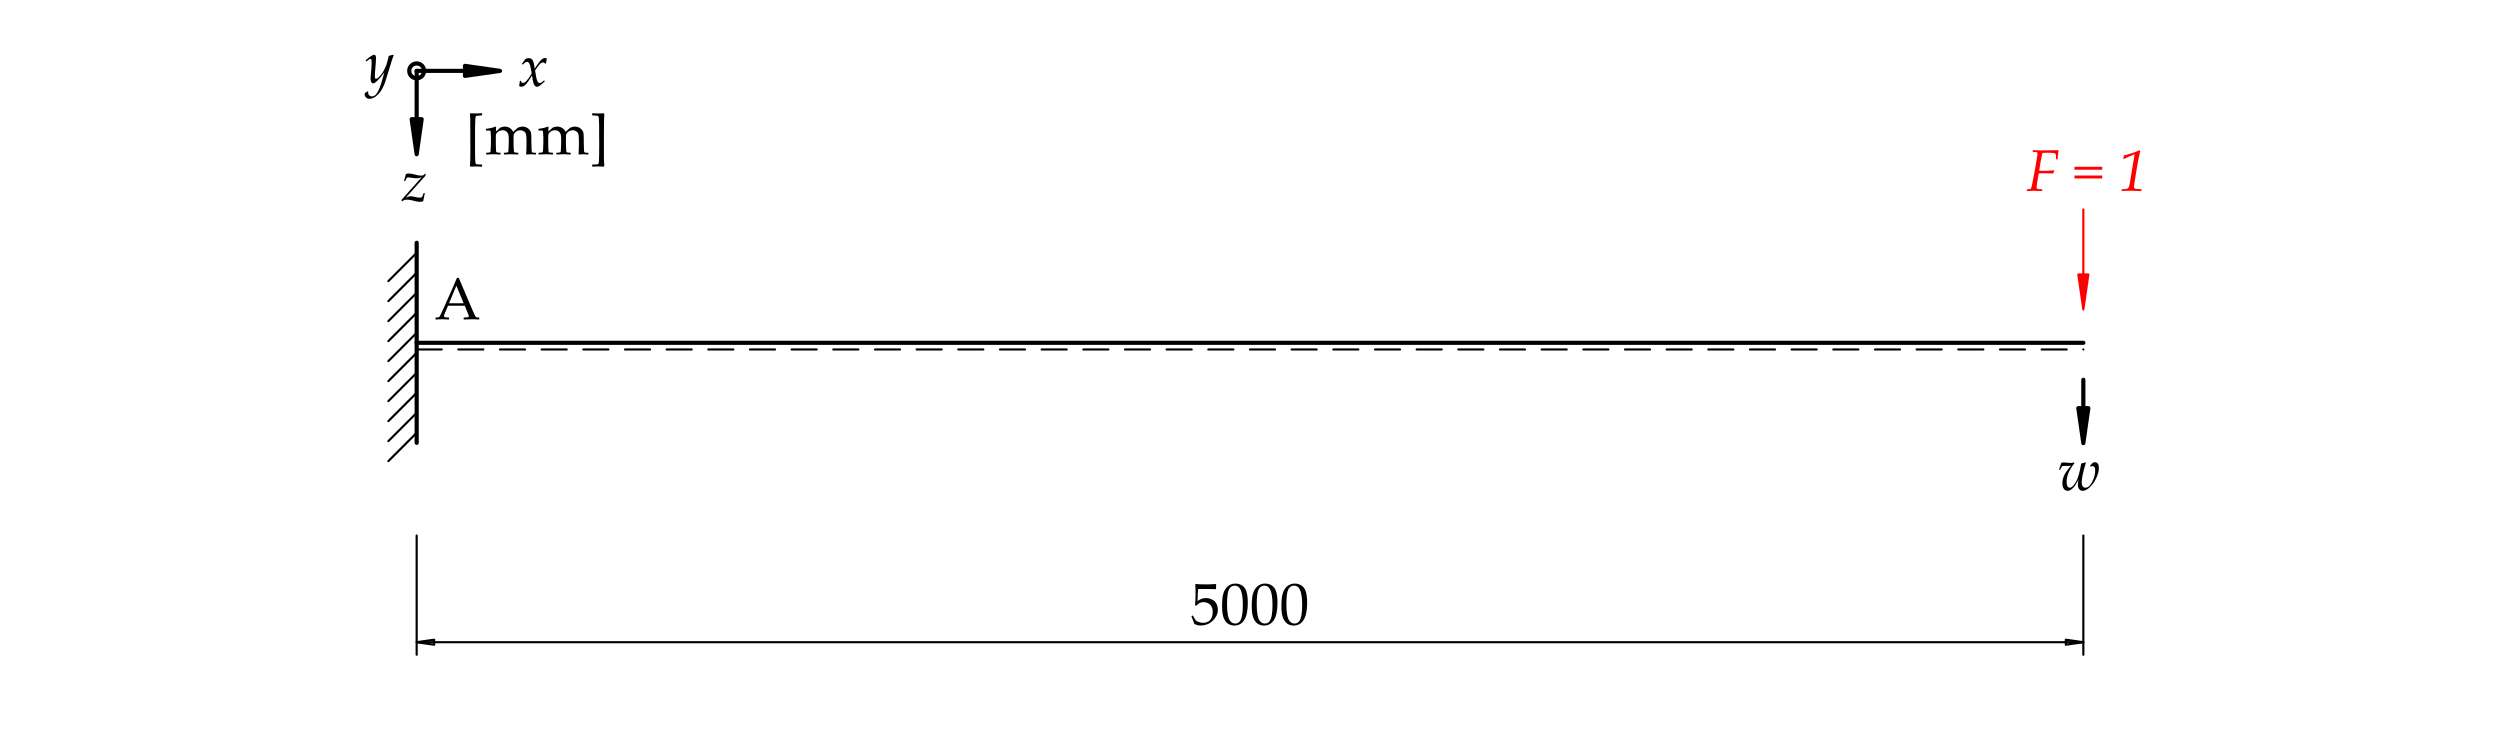
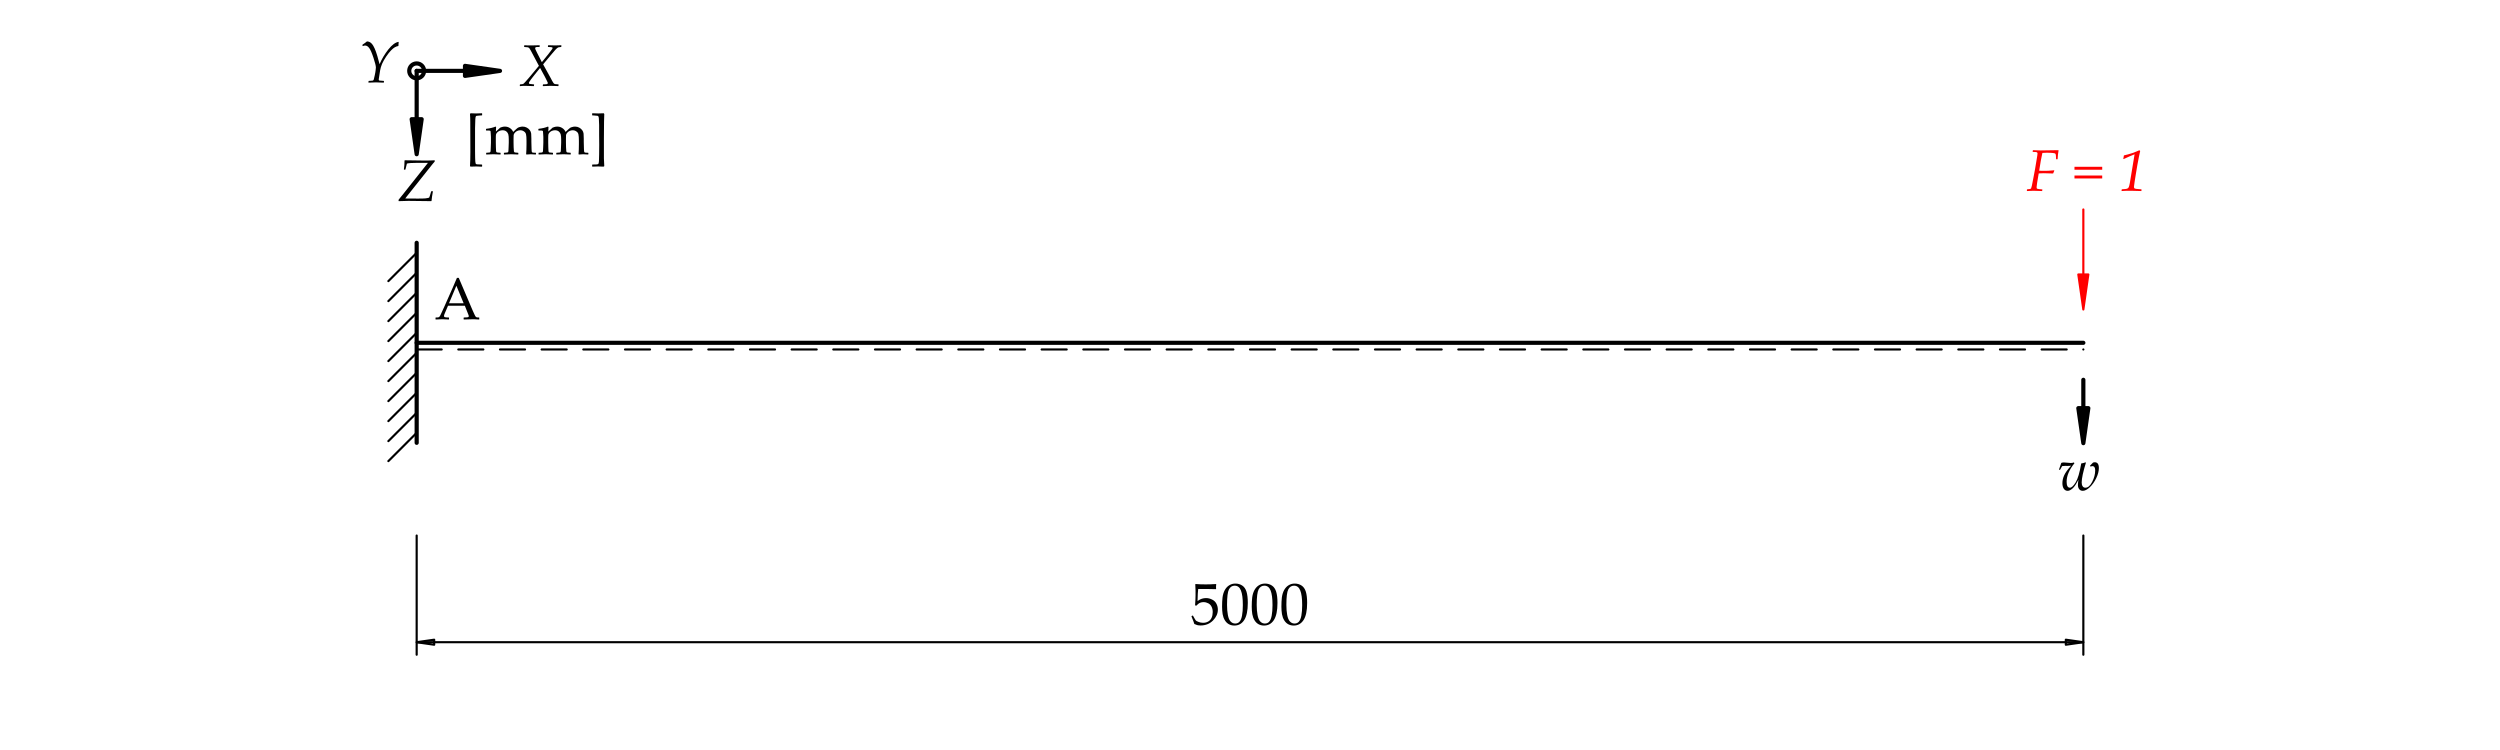
<svg xmlns="http://www.w3.org/2000/svg" xmlns:xlink="http://www.w3.org/1999/xlink" width="425.197pt" height="127.559pt" viewBox="0 0 425.197 127.559" version="1.1" id="svg43">
  <defs id="defs13">
    <g id="g13">
      <g id="glyph-0-0">
-         <path d="M 0.047 0.031 C 0.117 -0.383 0.156 -0.66 0.156 -0.797 L 0.188 -0.844 L 0.312 -0.859 L 0.359 -0.828 L 0.469 -0.578 C 0.551 -0.523 0.629 -0.5 0.703 -0.5 C 0.898 -0.5 1.102 -0.617 1.312 -0.859 C 1.531 -1.098 1.816 -1.508 2.172 -2.094 C 2.16 -2.195 2.125 -2.43 2.062 -2.797 C 2 -3.172 1.926 -3.453 1.844 -3.641 C 1.77 -3.828 1.695 -3.945 1.625 -4 C 1.562 -4.051 1.488 -4.078 1.406 -4.078 C 1.289 -4.078 1.191 -4.051 1.109 -4 C 1.023 -3.945 0.926 -3.859 0.812 -3.734 C 0.738 -3.672 0.703 -3.641 0.703 -3.641 L 0.656 -3.625 L 0.531 -3.688 L 0.531 -3.75 L 1.094 -4.547 C 1.258 -4.66 1.453 -4.719 1.672 -4.719 C 1.941 -4.719 2.156 -4.609 2.312 -4.391 C 2.477 -4.18 2.602 -3.691 2.688 -2.922 L 3.203 -3.703 C 3.254 -3.797 3.367 -3.945 3.547 -4.156 C 3.723 -4.363 3.879 -4.508 4.016 -4.594 C 4.16 -4.688 4.301 -4.734 4.438 -4.734 C 4.539 -4.734 4.645 -4.703 4.75 -4.641 C 4.676 -4.254 4.629 -3.984 4.609 -3.828 L 4.578 -3.797 L 4.5 -3.766 L 4.438 -3.797 C 4.395 -3.867 4.352 -3.914 4.312 -3.938 C 4.281 -3.969 4.227 -3.984 4.156 -3.984 C 3.977 -3.984 3.805 -3.91 3.641 -3.766 C 3.473 -3.617 3.176 -3.238 2.75 -2.625 C 2.895 -1.676 3.02 -1.082 3.125 -0.844 C 3.238 -0.602 3.379 -0.484 3.547 -0.484 C 3.641 -0.484 3.734 -0.508 3.828 -0.562 C 3.93 -0.625 4.078 -0.738 4.266 -0.906 L 4.328 -0.906 L 4.406 -0.797 L 4.391 -0.75 C 4.18 -0.539 3.984 -0.363 3.797 -0.219 C 3.617 -0.07 3.484 0.023 3.391 0.078 C 3.297 0.129 3.191 0.156 3.078 0.156 C 2.922 0.156 2.789 0.094 2.688 -0.031 C 2.594 -0.164 2.508 -0.363 2.438 -0.625 C 2.375 -0.883 2.305 -1.266 2.234 -1.766 C 1.961 -1.297 1.707 -0.906 1.469 -0.594 C 1.238 -0.281 1.047 -0.078 0.891 0.016 C 0.742 0.109 0.594 0.156 0.438 0.156 C 0.281 0.156 0.148 0.113 0.047 0.031 Z M 0.047 0.031 " id="path1" />
+         <path d="M 0.203 -3.406 L 0.172 -3.453 L 0.562 -4.578 C 0.695 -4.629 0.836 -4.656 0.984 -4.656 C 1.086 -4.656 1.289 -4.641 1.594 -4.609 C 1.863 -4.578 2.055 -4.562 2.172 -4.562 C 2.367 -4.562 2.547 -4.594 2.703 -4.656 L 2.797 -4.516 C 1.91 -3.422 1.469 -2.375 1.469 -1.375 C 1.469 -0.695 1.656 -0.359 2.031 -0.359 C 2.301 -0.359 2.625 -0.656 3 -1.25 C 3.375 -1.852 3.691 -2.93 3.953 -4.484 C 4.191 -4.516 4.438 -4.578 4.688 -4.672 L 4.75 -4.609 C 4.27 -3.055 4.031 -1.938 4.031 -1.25 C 4.031 -0.988 4.082 -0.773 4.188 -0.609 C 4.301 -0.441 4.457 -0.359 4.656 -0.359 C 5.094 -0.359 5.477 -0.688 5.812 -1.344 C 6.156 -2.008 6.328 -2.664 6.328 -3.312 C 6.328 -3.789 6.164 -4.031 5.844 -4.031 C 5.758 -4.031 5.676 -4.004 5.594 -3.953 L 5.531 -3.969 L 5.453 -4.062 L 5.453 -4.109 C 5.648 -4.297 5.82 -4.473 5.969 -4.641 C 6.062 -4.672 6.156 -4.688 6.25 -4.688 C 6.719 -4.688 6.953 -4.359 6.953 -3.703 C 6.953 -3.172 6.801 -2.594 6.5 -1.969 C 6.195 -1.344 5.828 -0.828 5.391 -0.422 C 4.961 -0.023 4.57 0.172 4.219 0.172 C 3.957 0.172 3.754 0.078 3.609 -0.109 C 3.461 -0.297 3.391 -0.531 3.391 -0.812 C 3.391 -1.094 3.422 -1.395 3.484 -1.719 L 3.156 -1.141 C 2.938 -0.734 2.688 -0.41 2.406 -0.172 C 2.133 0.055 1.879 0.172 1.641 0.172 C 1.367 0.172 1.148 0.051 0.984 -0.188 C 0.828 -0.426 0.75 -0.738 0.75 -1.125 C 0.75 -1.562 0.848 -2.004 1.047 -2.453 C 1.254 -2.91 1.648 -3.461 2.234 -4.109 C 2.16 -4.078 1.926 -4.062 1.531 -4.062 L 1.312 -4.078 C 1.094 -4.078 0.891 -4.062 0.703 -4.031 C 0.648 -3.945 0.539 -3.75 0.375 -3.438 L 0.328 -3.406 Z M 0.203 -3.406 " id="path1" />
      </g>
      <g id="glyph-0-1">
-         <path d="M -0.062 1.844 L 0.422 1.516 L 0.531 1.547 C 0.52 1.598 0.516 1.645 0.516 1.688 C 0.516 1.926 0.582 2.102 0.719 2.219 C 0.852 2.332 1 2.391 1.156 2.391 C 1.281 2.391 1.406 2.359 1.531 2.297 C 1.664 2.234 1.789 2.129 1.906 1.984 C 2.031 1.836 2.172 1.594 2.328 1.25 C 2.484 0.906 2.625 0.531 2.75 0.125 C 2.875 -0.27 2.992 -0.68 3.109 -1.109 L 3.281 -1.719 C 3.051 -1.383 2.844 -1.113 2.656 -0.906 C 2.477 -0.695 2.297 -0.5 2.109 -0.312 C 1.93 -0.133 1.785 -0.008 1.672 0.062 C 1.555 0.133 1.453 0.172 1.359 0.172 C 1.223 0.172 1.113 0.086 1.031 -0.078 C 0.957 -0.242 0.922 -0.453 0.922 -0.703 C 0.922 -0.828 0.941 -1.086 0.984 -1.484 C 1.066 -2.191 1.109 -2.812 1.109 -3.344 C 1.109 -3.613 1.094 -3.789 1.062 -3.875 C 1.039 -3.957 0.992 -4 0.922 -4 C 0.848 -4 0.754 -3.957 0.641 -3.875 C 0.523 -3.801 0.379 -3.695 0.203 -3.562 L 0.141 -3.594 L 0.094 -3.703 L 0.109 -3.781 C 0.836 -4.395 1.316 -4.703 1.547 -4.703 C 1.641 -4.703 1.711 -4.656 1.766 -4.562 C 1.828 -4.477 1.859 -4.32 1.859 -4.094 C 1.859 -3.875 1.844 -3.582 1.812 -3.219 C 1.707 -2.113 1.656 -1.375 1.656 -1 C 1.656 -0.875 1.672 -0.773 1.703 -0.703 C 1.734 -0.641 1.781 -0.609 1.844 -0.609 C 1.895 -0.609 1.957 -0.625 2.031 -0.656 C 2.113 -0.695 2.242 -0.801 2.422 -0.969 C 2.598 -1.145 2.773 -1.363 2.953 -1.625 C 3.129 -1.895 3.285 -2.188 3.422 -2.5 C 3.566 -2.812 3.676 -3.109 3.75 -3.391 C 3.832 -3.68 3.926 -4.055 4.031 -4.516 C 4.25 -4.555 4.492 -4.617 4.766 -4.703 L 4.875 -4.609 C 4.719 -4.285 4.422 -3.379 3.984 -1.891 C 3.754 -1.129 3.566 -0.523 3.422 -0.078 C 3.273 0.359 3.098 0.758 2.891 1.125 C 2.691 1.488 2.457 1.801 2.188 2.062 C 1.926 2.332 1.676 2.52 1.438 2.625 C 1.207 2.738 0.984 2.797 0.766 2.797 C 0.535 2.797 0.336 2.723 0.172 2.578 C 0.004 2.43 -0.078 2.242 -0.078 2.016 C -0.078 1.961 -0.07 1.906 -0.062 1.844 Z M 2.812 -5.031 Z M 4.062 0.531 Z M 4.062 0.531 " id="path2" />
+         <path d="M 0.141 0.047 L 0.109 0 L 0.125 -0.203 L 0.172 -0.25 C 0.555 -0.258 0.773 -0.312 0.828 -0.406 C 0.891 -0.5 1.004 -1.008 1.172 -1.938 L 1.5 -3.672 L 1.781 -5.359 C 1.875 -5.879 1.922 -6.219 1.922 -6.375 C 1.922 -6.426 1.891 -6.477 1.828 -6.531 C 1.766 -6.582 1.531 -6.609 1.125 -6.609 L 1.094 -6.656 L 1.125 -6.859 L 1.156 -6.906 C 1.25 -6.906 1.375 -6.898 1.531 -6.891 L 2.469 -6.859 L 5.453 -6.906 L 5.5 -6.859 C 5.414 -6.398 5.363 -5.91 5.344 -5.391 L 5.297 -5.359 L 5.109 -5.359 L 5.078 -5.391 C 5.078 -5.879 5.039 -6.18 4.969 -6.297 C 4.895 -6.41 4.395 -6.469 3.469 -6.469 C 3.227 -6.469 2.988 -6.457 2.75 -6.438 C 2.676 -6.133 2.586 -5.695 2.484 -5.125 L 2.203 -3.406 L 3.312 -3.391 C 3.633 -3.391 4.109 -3.422 4.734 -3.484 L 4.781 -3.422 L 4.578 -2.938 C 3.703 -2.969 3.164 -2.984 2.969 -2.984 C 2.688 -2.984 2.406 -2.973 2.125 -2.953 C 1.883 -1.586 1.766 -0.812 1.766 -0.625 C 1.754 -0.477 1.789 -0.383 1.875 -0.344 C 1.957 -0.312 2.234 -0.273 2.703 -0.234 L 2.75 -0.203 L 2.719 0 L 2.672 0.047 C 2.004 0.016 1.52 0 1.219 0 C 0.906 0 0.547 0.016 0.141 0.047 Z M 0.141 0.047 " id="path2" />
      </g>
-       <g id="glyph-0-2">
-         <path d="M 0.094 0.062 L 0.016 -0.125 L 0.031 -0.188 L 3.469 -4.047 C 3.219 -3.91 2.938 -3.844 2.625 -3.844 C 2.445 -3.844 2.117 -3.875 1.641 -3.938 C 1.398 -3.977 1.234 -4 1.141 -4 C 1.078 -4 1.008 -3.977 0.938 -3.938 C 0.812 -3.738 0.723 -3.562 0.672 -3.406 L 0.625 -3.359 L 0.484 -3.359 L 0.453 -3.406 L 0.766 -4.562 C 0.891 -4.625 1.051 -4.656 1.25 -4.656 C 1.5 -4.656 1.82 -4.602 2.219 -4.5 C 2.539 -4.414 2.781 -4.359 2.938 -4.328 C 3.102 -4.305 3.258 -4.297 3.406 -4.297 C 3.551 -4.297 3.66 -4.316 3.734 -4.359 C 3.816 -4.41 3.926 -4.508 4.062 -4.656 L 4.141 -4.578 L 4.078 -4.266 L 0.766 -0.562 C 1.078 -0.707 1.359 -0.781 1.609 -0.781 C 1.766 -0.781 2.023 -0.738 2.391 -0.656 C 2.691 -0.582 2.926 -0.547 3.094 -0.547 C 3.25 -0.547 3.391 -0.578 3.516 -0.641 L 3.766 -1.297 L 3.812 -1.344 L 3.969 -1.344 L 3.984 -1.312 L 3.828 -0.516 L 3.703 0.062 C 3.535 0.125 3.352 0.156 3.156 0.156 C 3.008 0.156 2.895 0.148 2.812 0.141 C 2.727 0.129 2.562 0.094 2.312 0.031 C 1.969 -0.062 1.695 -0.125 1.5 -0.156 C 1.301 -0.188 1.113 -0.203 0.938 -0.203 C 0.602 -0.203 0.336 -0.109 0.141 0.078 Z M 0.094 0.062 " id="path3" />
-       </g>
+       <g id="glyph-0-2" />
      <g id="glyph-0-3">
-         <path d="M 0.203 -3.406 L 0.172 -3.453 L 0.562 -4.578 C 0.695 -4.629 0.836 -4.656 0.984 -4.656 C 1.086 -4.656 1.289 -4.641 1.594 -4.609 C 1.863 -4.578 2.055 -4.562 2.172 -4.562 C 2.367 -4.562 2.547 -4.594 2.703 -4.656 L 2.797 -4.516 C 1.91 -3.422 1.469 -2.375 1.469 -1.375 C 1.469 -0.695 1.656 -0.359 2.031 -0.359 C 2.301 -0.359 2.625 -0.656 3 -1.25 C 3.375 -1.852 3.691 -2.93 3.953 -4.484 C 4.191 -4.516 4.438 -4.578 4.688 -4.672 L 4.75 -4.609 C 4.27 -3.055 4.031 -1.938 4.031 -1.25 C 4.031 -0.988 4.082 -0.773 4.188 -0.609 C 4.301 -0.441 4.457 -0.359 4.656 -0.359 C 5.094 -0.359 5.477 -0.688 5.812 -1.344 C 6.156 -2.008 6.328 -2.664 6.328 -3.312 C 6.328 -3.789 6.164 -4.031 5.844 -4.031 C 5.758 -4.031 5.676 -4.004 5.594 -3.953 L 5.531 -3.969 L 5.453 -4.062 L 5.453 -4.109 C 5.648 -4.297 5.82 -4.473 5.969 -4.641 C 6.062 -4.672 6.156 -4.688 6.25 -4.688 C 6.719 -4.688 6.953 -4.359 6.953 -3.703 C 6.953 -3.172 6.801 -2.594 6.5 -1.969 C 6.195 -1.344 5.828 -0.828 5.391 -0.422 C 4.961 -0.023 4.57 0.172 4.219 0.172 C 3.957 0.172 3.754 0.078 3.609 -0.109 C 3.461 -0.297 3.391 -0.531 3.391 -0.812 C 3.391 -1.094 3.422 -1.395 3.484 -1.719 L 3.156 -1.141 C 2.938 -0.734 2.688 -0.41 2.406 -0.172 C 2.133 0.055 1.879 0.172 1.641 0.172 C 1.367 0.172 1.148 0.051 0.984 -0.188 C 0.828 -0.426 0.75 -0.738 0.75 -1.125 C 0.75 -1.562 0.848 -2.004 1.047 -2.453 C 1.254 -2.91 1.648 -3.461 2.234 -4.109 C 2.16 -4.078 1.926 -4.062 1.531 -4.062 L 1.312 -4.078 C 1.094 -4.078 0.891 -4.062 0.703 -4.031 C 0.648 -3.945 0.539 -3.75 0.375 -3.438 L 0.328 -3.406 Z M 0.203 -3.406 " id="path4" />
+         <path d="M 4.859 -3.578 L 0.141 -3.578 L 0.141 -4.078 L 4.859 -4.078 Z M 4.859 -2.094 L 0.141 -2.094 L 0.141 -2.594 L 4.859 -2.594 Z M 4.859 -2.094 " id="path3" />
      </g>
      <g id="glyph-0-4">
-         <path d="M 0.141 0.047 L 0.109 0 L 0.125 -0.203 L 0.172 -0.25 C 0.555 -0.258 0.773 -0.312 0.828 -0.406 C 0.891 -0.5 1.004 -1.008 1.172 -1.938 L 1.5 -3.672 L 1.781 -5.359 C 1.875 -5.879 1.922 -6.219 1.922 -6.375 C 1.922 -6.426 1.891 -6.477 1.828 -6.531 C 1.766 -6.582 1.531 -6.609 1.125 -6.609 L 1.094 -6.656 L 1.125 -6.859 L 1.156 -6.906 C 1.25 -6.906 1.375 -6.898 1.531 -6.891 L 2.469 -6.859 L 5.453 -6.906 L 5.5 -6.859 C 5.414 -6.398 5.363 -5.91 5.344 -5.391 L 5.297 -5.359 L 5.109 -5.359 L 5.078 -5.391 C 5.078 -5.879 5.039 -6.18 4.969 -6.297 C 4.895 -6.41 4.395 -6.469 3.469 -6.469 C 3.227 -6.469 2.988 -6.457 2.75 -6.438 C 2.676 -6.133 2.586 -5.695 2.484 -5.125 L 2.203 -3.406 L 3.312 -3.391 C 3.633 -3.391 4.109 -3.422 4.734 -3.484 L 4.781 -3.422 L 4.578 -2.938 C 3.703 -2.969 3.164 -2.984 2.969 -2.984 C 2.688 -2.984 2.406 -2.973 2.125 -2.953 C 1.883 -1.586 1.766 -0.812 1.766 -0.625 C 1.754 -0.477 1.789 -0.383 1.875 -0.344 C 1.957 -0.312 2.234 -0.273 2.703 -0.234 L 2.75 -0.203 L 2.719 0 L 2.672 0.047 C 2.004 0.016 1.52 0 1.219 0 C 0.906 0 0.547 0.016 0.141 0.047 Z M 0.141 0.047 " id="path5" />
+         <path d="M 0.672 0.047 L 0.641 0 L 0.672 -0.203 L 0.703 -0.25 C 0.785 -0.258 0.906 -0.27 1.062 -0.281 C 1.27 -0.289 1.43 -0.312 1.547 -0.344 C 1.703 -0.383 1.805 -0.469 1.859 -0.594 C 1.922 -0.727 1.984 -0.961 2.047 -1.297 L 2.859 -6.203 C 2.348 -6.004 1.727 -5.734 1 -5.391 L 0.938 -5.438 L 1.047 -6.016 C 1.41 -6.086 1.945 -6.238 2.656 -6.469 C 2.914 -6.562 3.254 -6.703 3.672 -6.891 L 3.812 -6.766 C 3.664 -6.129 3.504 -5.328 3.328 -4.359 L 3.062 -2.766 C 2.969 -2.242 2.898 -1.816 2.859 -1.484 C 2.785 -0.984 2.75 -0.711 2.75 -0.672 C 2.75 -0.523 2.801 -0.426 2.906 -0.375 C 3.02 -0.332 3.258 -0.301 3.625 -0.281 C 3.801 -0.27 3.93 -0.258 4.016 -0.25 L 4.031 -0.203 L 4.031 0 L 3.984 0.047 C 3.391 0.016 2.805 0 2.234 0 C 1.504 0 0.984 0.016 0.672 0.047 Z M 0.672 0.047 " id="path4" />
      </g>
-       <g id="glyph-0-5" />
+       <g id="glyph-0-5">
+         <path d="M 0.375 0.047 L 0.344 0 L 0.359 -0.203 L 1.141 -1.172 L 5.344 -6.469 L 3.578 -6.469 C 2.66 -6.469 2.055 -6.426 1.766 -6.344 C 1.711 -6.164 1.629 -5.832 1.516 -5.344 L 1.469 -5.312 L 1.297 -5.312 L 1.25 -5.344 C 1.32 -5.789 1.359 -6.297 1.359 -6.859 L 1.422 -6.906 C 3.441 -6.875 4.57 -6.859 4.812 -6.859 C 5.531 -6.859 6.078 -6.875 6.453 -6.906 L 6.5 -6.859 L 6.484 -6.672 L 6.156 -6.297 L 1.719 -0.719 L 1.484 -0.406 C 2.836 -0.395 3.547 -0.391 3.609 -0.391 C 4.203 -0.391 4.629 -0.398 4.891 -0.422 C 5.148 -0.453 5.367 -0.492 5.547 -0.547 C 5.598 -0.617 5.711 -0.973 5.891 -1.609 L 5.938 -1.641 L 6.156 -1.641 L 6.188 -1.609 C 6.07 -0.984 5.992 -0.445 5.953 0 L 5.906 0.047 L 3.375 0.016 C 2.832 0.004 2.379 0 2.016 0 C 1.422 0 0.875 0.016 0.375 0.047 Z M 0.375 0.047 " id="path5" />
+       </g>
      <g id="glyph-0-6">
-         <path d="M 4.859 -3.578 L 0.141 -3.578 L 0.141 -4.078 L 4.859 -4.078 Z M 4.859 -2.094 L 0.141 -2.094 L 0.141 -2.594 L 4.859 -2.594 Z M 4.859 -2.094 " id="path6" />
+         <path d="M 0.188 0.047 L 0.156 0 L 0.172 -0.203 L 0.219 -0.25 C 0.438 -0.258 0.578 -0.273 0.641 -0.297 C 0.711 -0.316 0.77 -0.344 0.812 -0.375 C 0.863 -0.414 0.969 -0.523 1.125 -0.703 C 1.289 -0.879 1.508 -1.129 1.781 -1.453 L 3.406 -3.406 L 2.25 -5.578 L 2 -6.047 C 1.906 -6.211 1.836 -6.32 1.797 -6.375 C 1.754 -6.438 1.707 -6.477 1.656 -6.5 C 1.613 -6.531 1.555 -6.551 1.484 -6.562 C 1.41 -6.582 1.223 -6.598 0.922 -6.609 L 0.891 -6.656 L 0.906 -6.859 L 0.953 -6.906 C 1.191 -6.883 1.594 -6.875 2.156 -6.875 C 2.789 -6.875 3.242 -6.883 3.516 -6.906 L 3.547 -6.859 L 3.531 -6.656 L 3.484 -6.609 L 3.094 -6.609 C 2.957 -6.598 2.867 -6.57 2.828 -6.531 C 2.785 -6.5 2.766 -6.453 2.766 -6.391 C 2.766 -6.348 2.785 -6.273 2.828 -6.172 C 2.867 -6.078 2.969 -5.875 3.125 -5.562 L 3.906 -4.031 L 5.047 -5.438 C 5.359 -5.852 5.551 -6.109 5.625 -6.203 C 5.695 -6.305 5.734 -6.379 5.734 -6.422 C 5.734 -6.473 5.707 -6.516 5.656 -6.547 C 5.602 -6.578 5.375 -6.598 4.969 -6.609 L 4.938 -6.656 L 4.953 -6.859 L 5 -6.906 C 5.363 -6.883 5.758 -6.875 6.188 -6.875 C 6.539 -6.875 6.875 -6.883 7.188 -6.906 L 7.234 -6.859 L 7.219 -6.656 L 7.172 -6.609 C 6.973 -6.598 6.844 -6.582 6.781 -6.562 C 6.719 -6.551 6.648 -6.52 6.578 -6.469 C 6.504 -6.426 6.375 -6.305 6.188 -6.109 C 6.008 -5.91 5.82 -5.691 5.625 -5.453 L 4.953 -4.656 L 4.125 -3.656 L 5.391 -1.359 L 5.672 -0.828 C 5.773 -0.648 5.848 -0.531 5.891 -0.469 C 5.941 -0.406 5.988 -0.363 6.031 -0.344 C 6.07 -0.32 6.113 -0.305 6.156 -0.297 C 6.195 -0.285 6.383 -0.27 6.719 -0.25 L 6.75 -0.203 L 6.734 0 L 6.688 0.047 L 6.422 0.031 C 5.93 0.008 5.582 0 5.375 0 C 5.133 0 4.711 0.016 4.109 0.047 L 4.062 0 L 4.094 -0.203 L 4.125 -0.25 C 4.469 -0.258 4.688 -0.273 4.781 -0.297 C 4.875 -0.328 4.922 -0.383 4.922 -0.469 C 4.922 -0.5 4.914 -0.531 4.906 -0.562 C 4.895 -0.602 4.82 -0.754 4.688 -1.016 C 4.562 -1.273 4.473 -1.453 4.422 -1.547 L 3.609 -3.047 L 2.703 -1.922 C 2.473 -1.648 2.266 -1.383 2.078 -1.125 C 1.898 -0.875 1.789 -0.711 1.75 -0.641 C 1.719 -0.578 1.703 -0.531 1.703 -0.5 C 1.703 -0.457 1.711 -0.422 1.734 -0.391 C 1.754 -0.359 1.785 -0.336 1.828 -0.328 C 1.867 -0.316 1.969 -0.305 2.125 -0.297 L 2.547 -0.25 L 2.594 -0.203 L 2.562 0 L 2.531 0.047 C 1.977 0.016 1.504 0 1.109 0 C 0.742 0 0.438 0.016 0.188 0.047 Z M 0.188 0.047 " id="path6" />
      </g>
      <g id="glyph-0-7">
-         <path d="M 0.672 0.047 L 0.641 0 L 0.672 -0.203 L 0.703 -0.25 C 0.785 -0.258 0.906 -0.27 1.062 -0.281 C 1.27 -0.289 1.43 -0.312 1.547 -0.344 C 1.703 -0.383 1.805 -0.469 1.859 -0.594 C 1.922 -0.727 1.984 -0.961 2.047 -1.297 L 2.859 -6.203 C 2.348 -6.004 1.727 -5.734 1 -5.391 L 0.938 -5.438 L 1.047 -6.016 C 1.41 -6.086 1.945 -6.238 2.656 -6.469 C 2.914 -6.562 3.254 -6.703 3.672 -6.891 L 3.812 -6.766 C 3.664 -6.129 3.504 -5.328 3.328 -4.359 L 3.062 -2.766 C 2.969 -2.242 2.898 -1.816 2.859 -1.484 C 2.785 -0.984 2.75 -0.711 2.75 -0.672 C 2.75 -0.523 2.801 -0.426 2.906 -0.375 C 3.02 -0.332 3.258 -0.301 3.625 -0.281 C 3.801 -0.27 3.93 -0.258 4.016 -0.25 L 4.031 -0.203 L 4.031 0 L 3.984 0.047 C 3.391 0.016 2.805 0 2.234 0 C 1.504 0 0.984 0.016 0.672 0.047 Z M 0.672 0.047 " id="path7" />
+         <path d="M 1.781 0.047 L 1.75 0 L 1.766 -0.203 L 1.812 -0.25 C 2.195 -0.27 2.41 -0.285 2.453 -0.297 C 2.504 -0.305 2.539 -0.32 2.562 -0.344 C 2.594 -0.363 2.625 -0.41 2.656 -0.484 C 2.688 -0.566 2.738 -0.789 2.812 -1.156 C 2.895 -1.52 2.945 -1.816 2.969 -2.047 C 3 -2.273 3.016 -2.43 3.016 -2.516 C 3.016 -2.797 2.879 -3.348 2.609 -4.172 C 2.336 -5.004 2.094 -5.562 1.875 -5.844 C 1.664 -6.125 1.438 -6.266 1.188 -6.266 C 1.082 -6.266 0.953 -6.234 0.797 -6.172 L 0.75 -6.203 L 0.734 -6.359 L 0.75 -6.422 C 1.031 -6.598 1.281 -6.781 1.5 -6.969 C 1.676 -6.957 1.828 -6.922 1.953 -6.859 C 2.086 -6.797 2.223 -6.688 2.359 -6.531 C 2.492 -6.375 2.641 -6.125 2.797 -5.781 C 2.953 -5.438 3.109 -5 3.266 -4.469 C 3.422 -3.938 3.547 -3.477 3.641 -3.094 C 4.016 -3.977 4.516 -4.816 5.141 -5.609 C 5.773 -6.398 6.359 -6.828 6.891 -6.891 L 6.844 -6.188 C 6.633 -6.156 6.43 -6.082 6.234 -5.969 C 6.047 -5.863 5.832 -5.688 5.594 -5.438 C 5.352 -5.195 5.078 -4.848 4.766 -4.391 C 4.461 -3.93 4.227 -3.516 4.062 -3.141 C 3.906 -2.766 3.797 -2.395 3.734 -2.031 C 3.578 -1.102 3.5 -0.598 3.5 -0.516 C 3.5 -0.422 3.52 -0.359 3.562 -0.328 C 3.613 -0.305 3.75 -0.289 3.969 -0.281 L 4.359 -0.25 L 4.391 -0.203 L 4.375 0 L 4.328 0.047 C 3.91 0.016 3.477 0 3.031 0 C 2.602 0 2.188 0.016 1.781 0.047 Z M 4.094 -7.219 Z M 2.984 0.531 Z M 2.984 0.531 " id="path7" />
      </g>
      <g id="glyph-1-0">
        <path d="M 2.891 1.797 L 2.891 2.062 L 2.844 2.109 C 2.844 2.109 2.773 2.109 2.641 2.109 C 2.297 2.086 2.062 2.078 1.938 2.078 C 1.656 2.078 1.32 2.086 0.938 2.109 L 0.828 2.016 C 0.867 1.398 0.891 0.602 0.891 -0.375 C 0.891 -3.281 0.883 -4.984 0.875 -5.484 C 0.875 -5.992 0.859 -6.445 0.828 -6.844 L 0.922 -6.969 C 1.297 -6.945 1.609 -6.938 1.859 -6.938 C 2.078 -6.938 2.406 -6.945 2.844 -6.969 L 2.891 -6.922 L 2.891 -6.656 L 2.875 -6.609 C 2.801 -6.609 2.703 -6.602 2.578 -6.594 C 2.211 -6.57 2 -6.551 1.938 -6.531 C 1.883 -6.508 1.844 -6.473 1.812 -6.422 C 1.781 -6.367 1.754 -6.207 1.734 -5.938 C 1.711 -5.664 1.695 -5.16 1.688 -4.422 C 1.688 -3.68 1.688 -3.07 1.688 -2.594 L 1.688 -0.547 L 1.703 0.609 C 1.711 1.098 1.738 1.41 1.781 1.547 C 1.789 1.586 1.812 1.625 1.844 1.656 C 1.883 1.688 1.953 1.707 2.047 1.719 C 2.086 1.727 2.352 1.738 2.844 1.75 Z M 2.891 1.797 " id="path8" />
      </g>
      <g id="glyph-1-1">
        <path d="M 1.812 -4.703 L 1.906 -4.641 C 1.883 -4.422 1.875 -4.16 1.875 -3.859 L 2.344 -4.281 C 2.469 -4.406 2.551 -4.484 2.594 -4.516 C 2.633 -4.547 2.734 -4.582 2.891 -4.625 C 3.055 -4.676 3.223 -4.703 3.391 -4.703 C 3.723 -4.703 4.008 -4.617 4.25 -4.453 C 4.5 -4.297 4.688 -4.078 4.812 -3.797 C 5.25 -4.211 5.504 -4.441 5.578 -4.484 C 5.648 -4.535 5.766 -4.582 5.922 -4.625 C 6.086 -4.676 6.254 -4.703 6.422 -4.703 C 6.68 -4.703 6.914 -4.645 7.125 -4.531 C 7.344 -4.414 7.516 -4.27 7.641 -4.094 C 7.773 -3.914 7.852 -3.719 7.875 -3.5 C 7.895 -3.289 7.906 -3.004 7.906 -2.641 L 7.906 -2.125 C 7.906 -2.07 7.914 -1.66 7.938 -0.891 C 7.938 -0.578 7.969 -0.391 8.031 -0.328 C 8.094 -0.273 8.297 -0.25 8.641 -0.25 L 8.688 -0.219 L 8.688 0 L 8.641 0.047 C 8.223 0.016 7.941 0 7.797 0 C 7.711 0 7.473 0.016 7.078 0.047 L 7.016 -0.016 C 7.055 -0.441 7.078 -1 7.078 -1.688 L 7.078 -2.281 C 7.078 -2.801 7.051 -3.164 7 -3.375 C 6.957 -3.582 6.844 -3.75 6.656 -3.875 C 6.477 -4.008 6.266 -4.078 6.016 -4.078 C 5.836 -4.078 5.672 -4.039 5.516 -3.969 C 5.359 -3.906 5.219 -3.801 5.094 -3.656 C 4.977 -3.52 4.91 -3.391 4.891 -3.266 C 4.879 -3.148 4.875 -2.93 4.875 -2.609 L 4.875 -2 C 4.875 -1.852 4.879 -1.582 4.891 -1.188 C 4.91 -0.789 4.926 -0.555 4.938 -0.484 C 4.957 -0.422 4.984 -0.375 5.016 -0.344 C 5.047 -0.32 5.082 -0.305 5.125 -0.297 C 5.164 -0.285 5.336 -0.27 5.641 -0.25 L 5.688 -0.219 L 5.688 0 L 5.656 0.047 C 5.238 0.016 4.844 0 4.469 0 C 4.113 0 3.719 0.016 3.281 0.047 L 3.234 0 L 3.234 -0.219 L 3.281 -0.25 C 3.602 -0.27 3.785 -0.285 3.828 -0.297 C 3.867 -0.305 3.906 -0.328 3.938 -0.359 C 3.969 -0.391 3.988 -0.438 4 -0.5 C 4.008 -0.562 4.02 -0.77 4.031 -1.125 C 4.051 -1.488 4.062 -1.766 4.062 -1.953 L 4.062 -2.516 C 4.062 -2.891 4.035 -3.176 3.984 -3.375 C 3.93 -3.57 3.82 -3.738 3.656 -3.875 C 3.488 -4.008 3.273 -4.078 3.016 -4.078 C 2.816 -4.078 2.633 -4.039 2.469 -3.969 C 2.312 -3.895 2.18 -3.801 2.078 -3.688 C 1.973 -3.57 1.91 -3.461 1.891 -3.359 C 1.867 -3.266 1.859 -3.051 1.859 -2.719 L 1.859 -2 C 1.859 -1.852 1.863 -1.582 1.875 -1.188 C 1.883 -0.789 1.895 -0.555 1.906 -0.484 C 1.926 -0.422 1.953 -0.375 1.984 -0.344 C 2.016 -0.32 2.051 -0.305 2.094 -0.297 C 2.133 -0.285 2.312 -0.27 2.625 -0.25 L 2.672 -0.219 L 2.672 0 L 2.625 0.047 C 2.219 0.016 1.82 0 1.438 0 C 1.062 0 0.664 0.016 0.25 0.047 L 0.219 0 L 0.219 -0.219 L 0.25 -0.25 C 0.57 -0.27 0.754 -0.285 0.797 -0.297 C 0.836 -0.305 0.875 -0.328 0.906 -0.359 C 0.938 -0.391 0.957 -0.438 0.969 -0.5 C 0.977 -0.562 0.988 -0.77 1 -1.125 C 1.02 -1.488 1.031 -1.766 1.031 -1.953 L 1.031 -2.922 C 1.031 -3.055 1.02 -3.234 1 -3.453 C 0.988 -3.68 0.977 -3.82 0.969 -3.875 C 0.969 -3.926 0.945 -3.961 0.906 -3.984 C 0.863 -4.016 0.773 -4.031 0.641 -4.031 L 0.234 -4.031 L 0.188 -4.078 L 0.188 -4.281 L 0.234 -4.328 C 0.859 -4.398 1.383 -4.523 1.812 -4.703 Z M 1.812 -4.703 " id="path9" />
      </g>
      <g id="glyph-1-2">
        <path d="M 0.422 2.062 L 0.422 1.797 L 0.469 1.75 L 1.109 1.734 C 1.223 1.734 1.316 1.719 1.391 1.688 C 1.461 1.656 1.508 1.602 1.531 1.531 C 1.551 1.457 1.566 1.344 1.578 1.188 C 1.586 1.039 1.598 0.672 1.609 0.078 C 1.617 -0.504 1.625 -1.066 1.625 -1.609 L 1.609 -3.312 L 1.609 -4.984 C 1.598 -5.555 1.582 -5.93 1.562 -6.109 C 1.539 -6.285 1.516 -6.395 1.484 -6.438 C 1.461 -6.477 1.426 -6.508 1.375 -6.531 C 1.32 -6.551 1.109 -6.57 0.734 -6.594 C 0.609 -6.602 0.508 -6.609 0.438 -6.609 L 0.422 -6.656 L 0.422 -6.922 L 0.469 -6.969 C 0.906 -6.945 1.234 -6.938 1.453 -6.938 C 1.703 -6.938 2.016 -6.945 2.391 -6.969 L 2.484 -6.844 C 2.453 -6.5 2.43 -5.082 2.422 -2.594 C 2.422 -0.789 2.422 0.305 2.422 0.703 C 2.43 1.109 2.453 1.547 2.484 2.016 L 2.375 2.109 C 1.988 2.086 1.656 2.078 1.375 2.078 C 1.25 2.078 0.945 2.086 0.469 2.109 Z M 0.422 2.062 " id="path10" />
      </g>
      <g id="glyph-1-3">
        <path d="M 0.641 -0.062 C 0.566 -0.32 0.406 -0.75 0.156 -1.344 L 0.172 -1.406 L 0.344 -1.5 L 0.406 -1.484 C 0.676 -0.992 0.844 -0.711 0.906 -0.641 C 0.977 -0.578 1.133 -0.5 1.375 -0.406 C 1.613 -0.312 1.863 -0.266 2.125 -0.266 C 2.457 -0.266 2.75 -0.336 3 -0.484 C 3.258 -0.629 3.453 -0.844 3.578 -1.125 C 3.703 -1.406 3.766 -1.727 3.766 -2.094 C 3.766 -2.438 3.703 -2.734 3.578 -2.984 C 3.461 -3.242 3.273 -3.441 3.016 -3.578 C 2.766 -3.711 2.492 -3.781 2.203 -3.781 C 2.016 -3.781 1.848 -3.754 1.703 -3.703 C 1.555 -3.648 1.43 -3.582 1.328 -3.5 C 1.223 -3.426 1.102 -3.316 0.969 -3.172 L 0.766 -3.234 L 0.828 -4.281 C 0.836 -4.488 0.844 -4.691 0.844 -4.891 L 0.844 -5.766 C 0.844 -6.035 0.832 -6.289 0.812 -6.531 C 0.801 -6.676 0.797 -6.77 0.797 -6.812 L 0.875 -6.859 C 1.375 -6.816 1.945 -6.797 2.594 -6.797 C 3.082 -6.797 3.664 -6.816 4.344 -6.859 L 4.359 -6.812 C 4.336 -6.645 4.328 -6.492 4.328 -6.359 C 4.328 -6.285 4.332 -6.172 4.344 -6.016 L 4.297 -5.984 C 3.922 -6.004 3.422 -6.016 2.797 -6.016 C 1.93 -6.016 1.43 -6.016 1.297 -6.016 C 1.242 -5.629 1.207 -4.945 1.188 -3.969 C 1.457 -4.164 1.703 -4.297 1.922 -4.359 C 2.141 -4.43 2.375 -4.469 2.625 -4.469 C 2.988 -4.469 3.332 -4.383 3.656 -4.219 C 3.988 -4.062 4.234 -3.828 4.391 -3.516 C 4.555 -3.203 4.641 -2.863 4.641 -2.5 C 4.641 -1.832 4.363 -1.219 3.812 -0.656 C 3.258 -0.094 2.555 0.188 1.703 0.188 C 1.473 0.188 1.281 0.164 1.125 0.125 C 0.977 0.082 0.816 0.02 0.641 -0.062 Z M 0.641 -0.062 " id="path11" />
      </g>
      <g id="glyph-1-4">
        <path d="M 0.312 -3.016 C 0.312 -3.598 0.336 -4.125 0.391 -4.594 C 0.453 -5.062 0.582 -5.477 0.781 -5.844 C 0.988 -6.207 1.242 -6.477 1.547 -6.656 C 1.848 -6.844 2.191 -6.938 2.578 -6.938 C 3.023 -6.938 3.414 -6.82 3.75 -6.594 C 4.082 -6.375 4.32 -6.023 4.469 -5.547 C 4.613 -5.078 4.688 -4.441 4.688 -3.641 C 4.688 -2.328 4.484 -1.359 4.078 -0.734 C 3.672 -0.109 3.113 0.203 2.406 0.203 C 2.051 0.203 1.734 0.125 1.453 -0.031 C 1.18 -0.188 0.957 -0.41 0.781 -0.703 C 0.602 -0.992 0.477 -1.336 0.406 -1.734 C 0.344 -2.141 0.312 -2.566 0.312 -3.016 Z M 1.156 -3.297 C 1.156 -2.672 1.203 -2.102 1.297 -1.594 C 1.391 -1.082 1.547 -0.711 1.766 -0.484 C 1.984 -0.254 2.242 -0.141 2.547 -0.141 C 2.836 -0.141 3.078 -0.238 3.266 -0.438 C 3.461 -0.645 3.609 -0.988 3.703 -1.469 C 3.797 -1.957 3.844 -2.562 3.844 -3.281 C 3.844 -4.406 3.734 -5.234 3.516 -5.766 C 3.305 -6.305 2.953 -6.578 2.453 -6.578 C 2.023 -6.578 1.703 -6.367 1.484 -5.953 C 1.266 -5.535 1.156 -4.648 1.156 -3.297 Z M 1.156 -3.297 " id="path12" />
      </g>
      <g id="glyph-1-5">
        <path d="M 0.219 0.047 L 0.172 0 L 0.172 -0.25 L 0.219 -0.297 C 0.457 -0.297 0.609 -0.305 0.672 -0.328 C 0.742 -0.348 0.805 -0.391 0.859 -0.453 C 0.922 -0.523 1.031 -0.738 1.188 -1.094 L 1.703 -2.219 L 3.047 -5.25 C 3.305 -5.844 3.562 -6.438 3.812 -7.031 L 4.125 -7.031 L 6.234 -2.078 L 6.516 -1.422 C 6.598 -1.234 6.691 -1.031 6.797 -0.812 C 6.898 -0.594 6.973 -0.461 7.016 -0.422 C 7.055 -0.379 7.109 -0.348 7.172 -0.328 C 7.234 -0.305 7.367 -0.297 7.578 -0.297 L 7.609 -0.25 L 7.609 0 L 7.578 0.047 C 7.223 0.016 6.91 0 6.641 0 C 6.086 0.008 5.539 0.023 5 0.047 L 4.953 0 L 4.953 -0.25 L 5 -0.297 C 5.363 -0.305 5.594 -0.32 5.688 -0.344 C 5.781 -0.363 5.828 -0.422 5.828 -0.516 C 5.828 -0.586 5.801 -0.68 5.75 -0.797 L 5.156 -2.297 L 2.297 -2.297 L 1.766 -1.047 C 1.66 -0.816 1.609 -0.648 1.609 -0.547 C 1.609 -0.461 1.648 -0.398 1.734 -0.359 C 1.828 -0.316 2.055 -0.297 2.422 -0.297 L 2.469 -0.25 L 2.469 0 L 2.422 0.047 C 2.004 0.016 1.633 0 1.312 0 C 0.945 0 0.582 0.016 0.219 0.047 Z M 2.469 -2.719 L 4.953 -2.719 L 3.719 -5.703 Z M 3.953 -7.328 Z M 3.844 0.297 Z M 3.844 0.297 " id="path13" />
      </g>
    </g>
  </defs>
  <path fill="none" stroke-width="0.709" stroke-linecap="round" stroke-linejoin="round" stroke="rgb(0%, 0%, 0%)" stroke-opacity="1" stroke-miterlimit="10" d="M 70.867 69.254 L 354.332 69.254 " transform="matrix(1, 0, 0, -1, 0, 127.559)" id="path14" />
  <path fill="none" stroke-width="0.368" stroke-linecap="round" stroke-linejoin="round" stroke="rgb(0%, 0%, 0%)" stroke-opacity="1" stroke-miterlimit="10" d="M 70.867 68.121 L 75.117 68.121 M 77.953 68.121 L 82.203 68.121 M 85.039 68.121 L 89.293 68.121 M 92.125 68.121 L 96.379 68.121 M 99.211 68.121 L 103.465 68.121 M 106.301 68.121 L 110.551 68.121 M 113.387 68.121 L 117.637 68.121 M 120.473 68.121 L 124.723 68.121 M 127.559 68.121 L 131.812 68.121 M 134.645 68.121 L 138.898 68.121 M 141.73 68.121 L 145.984 68.121 M 148.82 68.121 L 153.07 68.121 M 155.906 68.121 L 160.156 68.121 M 162.992 68.121 L 167.242 68.121 M 170.078 68.121 L 174.332 68.121 M 177.164 68.121 L 181.418 68.121 M 184.254 68.121 L 188.504 68.121 M 191.34 68.121 L 195.59 68.121 M 198.426 68.121 L 202.676 68.121 M 205.512 68.121 L 209.766 68.121 M 212.598 68.121 L 216.852 68.121 M 219.684 68.121 L 223.938 68.121 M 226.773 68.121 L 231.023 68.121 M 233.859 68.121 L 238.109 68.121 M 240.945 68.121 L 245.195 68.121 M 248.031 68.121 L 252.285 68.121 M 255.117 68.121 L 259.371 68.121 M 262.203 68.121 L 266.457 68.121 M 269.293 68.121 L 273.543 68.121 M 276.379 68.121 L 280.629 68.121 M 283.465 68.121 L 287.715 68.121 M 290.551 68.121 L 294.805 68.121 M 297.637 68.121 L 301.891 68.121 M 304.723 68.121 L 308.977 68.121 M 311.812 68.121 L 316.062 68.121 M 318.898 68.121 L 323.148 68.121 M 325.984 68.121 L 330.234 68.121 M 333.07 68.121 L 337.324 68.121 M 340.156 68.121 L 344.41 68.121 M 347.242 68.121 L 351.496 68.121 M 70.867 68.121 L 70.867 68.121 M 354.332 68.121 L 354.332 68.121 " transform="matrix(1, 0, 0, -1, 0, 127.559)" id="path15" />
  <path fill="none" stroke-width="0.709" stroke-linecap="round" stroke-linejoin="round" stroke="rgb(0%, 0%, 0%)" stroke-opacity="1" stroke-miterlimit="10" d="M 70.867 115.504 L 70.867 101.332 M 70.867 107.286 L 70.867 107.711 M 70.867 101.332 L 71.715 107.286 L 70.016 107.286 L 70.867 101.332 " transform="matrix(1, 0, 0, -1, 0, 127.559)" id="path16" />
  <path fill-rule="nonzero" fill="rgb(0%, 0%, 0%)" fill-opacity="1" d="M 70.016 20.273 L 70.867 26.227 L 71.715 20.273 Z M 70.016 20.273 " id="path17" />
  <path fill="none" stroke-width="0.709" stroke-linecap="round" stroke-linejoin="round" stroke="rgb(0%, 0%, 0%)" stroke-opacity="1" stroke-miterlimit="10" d="M 72.129 115.504 C 72.129 116.204 71.562 116.77 70.867 116.77 M 70.867 116.77 C 70.168 116.77 69.602 116.204 69.602 115.504 M 69.602 115.504 C 69.602 114.805 70.168 114.243 70.867 114.243 M 70.867 114.243 C 71.562 114.243 72.129 114.805 72.129 115.504 " transform="matrix(1, 0, 0, -1, 0, 127.559)" id="path18" />
  <path fill="none" stroke-width="0.709" stroke-linecap="round" stroke-linejoin="round" stroke="rgb(0%, 0%, 0%)" stroke-opacity="1" stroke-miterlimit="10" d="M 70.867 115.504 L 85.039 115.504 M 79.086 115.504 L 78.66 115.504 M 85.039 115.504 L 79.086 116.356 L 79.086 114.653 L 85.039 115.504 " transform="matrix(1, 0, 0, -1, 0, 127.559)" id="path19" />
  <path fill-rule="nonzero" fill="rgb(0%, 0%, 0%)" fill-opacity="1" d="M 79.086 12.906 L 85.039 12.055 L 79.086 11.203 Z M 79.086 12.906 " id="path20" />
  <path fill="none" stroke-width="0.709" stroke-linecap="round" stroke-linejoin="round" stroke="rgb(0%, 0%, 0%)" stroke-opacity="1" stroke-miterlimit="10" d="M 354.332 62.961 L 354.332 52.188 M 354.332 58.141 L 354.332 58.567 M 354.332 52.188 L 355.18 58.141 L 353.48 58.141 L 354.332 52.188 " transform="matrix(1, 0, 0, -1, 0, 127.559)" id="path21" />
  <path fill-rule="nonzero" fill="rgb(0%, 0%, 0%)" fill-opacity="1" d="M 353.48 69.418 L 354.332 75.371 L 355.18 69.418 Z M 353.48 69.418 " id="path22" />
  <path fill="none" stroke-width="0.368" stroke-linecap="round" stroke-linejoin="round" stroke="rgb(100%, 0%, 0%)" stroke-opacity="1" stroke-miterlimit="10" d="M 354.332 91.93 L 354.332 74.922 M 354.332 80.875 L 354.332 81.301 M 354.332 74.922 L 355.18 80.875 L 353.48 80.875 L 354.332 74.922 " transform="matrix(1, 0, 0, -1, 0, 127.559)" id="path23" />
  <path fill-rule="nonzero" fill="rgb(100%, 0%, 0%)" fill-opacity="1" d="M 353.48 46.684 L 354.332 52.637 L 355.18 46.684 Z M 353.48 46.684 " id="path24" />
  <path fill="none" stroke-width="0.709" stroke-linecap="round" stroke-linejoin="round" stroke="rgb(0%, 0%, 0%)" stroke-opacity="1" stroke-miterlimit="10" d="M 70.867 86.262 L 70.867 52.246 " transform="matrix(1, 0, 0, -1, 0, 127.559)" id="path25" />
  <path fill="none" stroke-width="0.368" stroke-linecap="round" stroke-linejoin="round" stroke="rgb(0%, 0%, 0%)" stroke-opacity="1" stroke-miterlimit="10" d="M 70.867 84.559 L 66.055 79.75 M 70.867 81.161 L 66.055 76.348 M 70.867 77.758 L 66.055 72.946 M 70.867 74.356 L 66.055 69.547 M 70.867 70.954 L 66.055 66.145 M 70.867 67.551 L 66.055 62.743 M 70.867 64.153 L 66.055 59.34 M 70.867 60.75 L 66.055 55.938 M 70.867 57.348 L 66.055 52.536 M 70.867 53.946 L 66.055 49.137 " transform="matrix(1, 0, 0, -1, 0, 127.559)" id="path26" />
  <g fill="rgb(0%, 0%, 0%)" fill-opacity="1" id="g26">
-     <use xlink:href="#glyph-0-0" x="88.25" y="14.6" id="use26" />
+     <use xlink:href="#glyph-0-0" x="350.02" y="83.307" id="use26" />
  </g>
-   <g fill="rgb(0%, 0%, 0%)" fill-opacity="1" id="g27">
-     <use xlink:href="#glyph-0-1" x="62.096" y="14.01" id="use27" />
+   <g fill="rgb(100%, 0%, 0%)" fill-opacity="1" id="g31">
+     <use xlink:href="#glyph-0-1" x="344.617" y="32.446" id="use27" />
+     <use xlink:href="#glyph-0-2" x="350.181" y="32.446" id="use28" />
+     <use xlink:href="#glyph-0-3" x="352.683" y="32.446" id="use29" />
+     <use xlink:href="#glyph-0-2" x="357.686" y="32.446" id="use30" />
+     <use xlink:href="#glyph-0-4" x="360.188" y="32.446" id="use31" />
  </g>
-   <g fill="rgb(0%, 0%, 0%)" fill-opacity="1" id="g28">
-     <use xlink:href="#glyph-0-2" x="68.268" y="34.165" id="use28" />
+   <g fill="rgb(0%, 0%, 0%)" fill-opacity="1" id="g35">
+     <use xlink:href="#glyph-1-0" x="79.108" y="26.233" id="use32" />
+     <use xlink:href="#glyph-1-1" x="82.469" y="26.233" id="use33" />
+     <use xlink:href="#glyph-1-1" x="91.38" y="26.233" id="use34" />
+     <use xlink:href="#glyph-1-2" x="100.29" y="26.233" id="use35" />
  </g>
-   <g fill="rgb(0%, 0%, 0%)" fill-opacity="1" id="g29">
-     <use xlink:href="#glyph-0-3" x="350.02" y="83.307" id="use29" />
+   <path fill="none" stroke-width="0.368" stroke-linecap="round" stroke-linejoin="round" stroke="rgb(0%, 0%, 0%)" stroke-opacity="1" stroke-miterlimit="10" d="M 70.867 18.332 L 73.844 18.758 L 73.844 17.907 L 70.867 18.332 M 354.332 18.332 L 351.355 18.758 L 351.355 17.907 L 354.332 18.332 M 70.867 18.332 L 70.867 20.457 M 70.867 18.332 L 70.867 16.207 M 354.332 18.332 L 354.332 20.457 M 354.332 18.332 L 354.332 16.207 M 70.867 18.332 L 70.867 36.473 M 354.332 18.332 L 354.332 36.473 M 70.867 18.332 L 70.867 18.332 M 354.332 18.332 L 354.332 18.332 " transform="matrix(1, 0, 0, -1, 0, 127.559)" id="path35" />
+   <g fill="rgb(0%, 0%, 0%)" fill-opacity="1" id="g39">
+     <use xlink:href="#glyph-1-3" x="202.491" y="106.19" id="use36" />
+     <use xlink:href="#glyph-1-4" x="207.537" y="106.19" id="use37" />
+     <use xlink:href="#glyph-1-4" x="212.583" y="106.19" id="use38" />
+     <use xlink:href="#glyph-1-4" x="217.629" y="106.19" id="use39" />
  </g>
-   <g fill="rgb(100%, 0%, 0%)" fill-opacity="1" id="g34">
-     <use xlink:href="#glyph-0-4" x="344.617" y="32.446" id="use30" />
-     <use xlink:href="#glyph-0-5" x="350.181" y="32.446" id="use31" />
-     <use xlink:href="#glyph-0-6" x="352.683" y="32.446" id="use32" />
-     <use xlink:href="#glyph-0-5" x="357.686" y="32.446" id="use33" />
-     <use xlink:href="#glyph-0-7" x="360.188" y="32.446" id="use34" />
+   <path fill="none" stroke-width="0.368" stroke-linecap="round" stroke-linejoin="round" stroke="rgb(0%, 0%, 0%)" stroke-opacity="1" stroke-miterlimit="10" d="M 70.867 18.332 L 354.332 18.332 " transform="matrix(1, 0, 0, -1, 0, 127.559)" id="path39" />
+   <g fill="rgb(0%, 0%, 0%)" fill-opacity="1" id="g40">
+     <use xlink:href="#glyph-1-5" x="73.902" y="54.295" id="use40" />
  </g>
-   <g fill="rgb(0%, 0%, 0%)" fill-opacity="1" id="g38">
-     <use xlink:href="#glyph-1-0" x="79.108" y="26.233" id="use35" />
-     <use xlink:href="#glyph-1-1" x="82.469" y="26.233" id="use36" />
-     <use xlink:href="#glyph-1-1" x="91.38" y="26.233" id="use37" />
-     <use xlink:href="#glyph-1-2" x="100.29" y="26.233" id="use38" />
+   <g fill="rgb(0%, 0%, 0%)" fill-opacity="1" id="g41">
+     <use xlink:href="#glyph-0-5" x="67.441" y="34.165" id="use41" />
  </g>
-   <path fill="none" stroke-width="0.368" stroke-linecap="round" stroke-linejoin="round" stroke="rgb(0%, 0%, 0%)" stroke-opacity="1" stroke-miterlimit="10" d="M 70.867 18.332 L 73.844 18.758 L 73.844 17.907 L 70.867 18.332 M 354.332 18.332 L 351.355 18.758 L 351.355 17.907 L 354.332 18.332 M 70.867 18.332 L 70.867 20.457 M 70.867 18.332 L 70.867 16.207 M 354.332 18.332 L 354.332 20.457 M 354.332 18.332 L 354.332 16.207 M 70.867 18.332 L 70.867 36.473 M 354.332 18.332 L 354.332 36.473 M 70.867 18.332 L 70.867 18.332 M 354.332 18.332 L 354.332 18.332 " transform="matrix(1, 0, 0, -1, 0, 127.559)" id="path38" />
  <g fill="rgb(0%, 0%, 0%)" fill-opacity="1" id="g42">
-     <use xlink:href="#glyph-1-3" x="202.491" y="106.19" id="use39" />
-     <use xlink:href="#glyph-1-4" x="207.537" y="106.19" id="use40" />
-     <use xlink:href="#glyph-1-4" x="212.583" y="106.19" id="use41" />
-     <use xlink:href="#glyph-1-4" x="217.629" y="106.19" id="use42" />
+     <use xlink:href="#glyph-0-6" x="88.25" y="14.6" id="use42" />
  </g>
-   <path fill="none" stroke-width="0.368" stroke-linecap="round" stroke-linejoin="round" stroke="rgb(0%, 0%, 0%)" stroke-opacity="1" stroke-miterlimit="10" d="M 70.867 18.332 L 354.332 18.332 " transform="matrix(1, 0, 0, -1, 0, 127.559)" id="path42" />
  <g fill="rgb(0%, 0%, 0%)" fill-opacity="1" id="g43">
-     <use xlink:href="#glyph-1-5" x="73.902" y="54.295" id="use43" />
+     <use xlink:href="#glyph-0-7" x="60.915" y="14.01" id="use43" />
  </g>
</svg>
